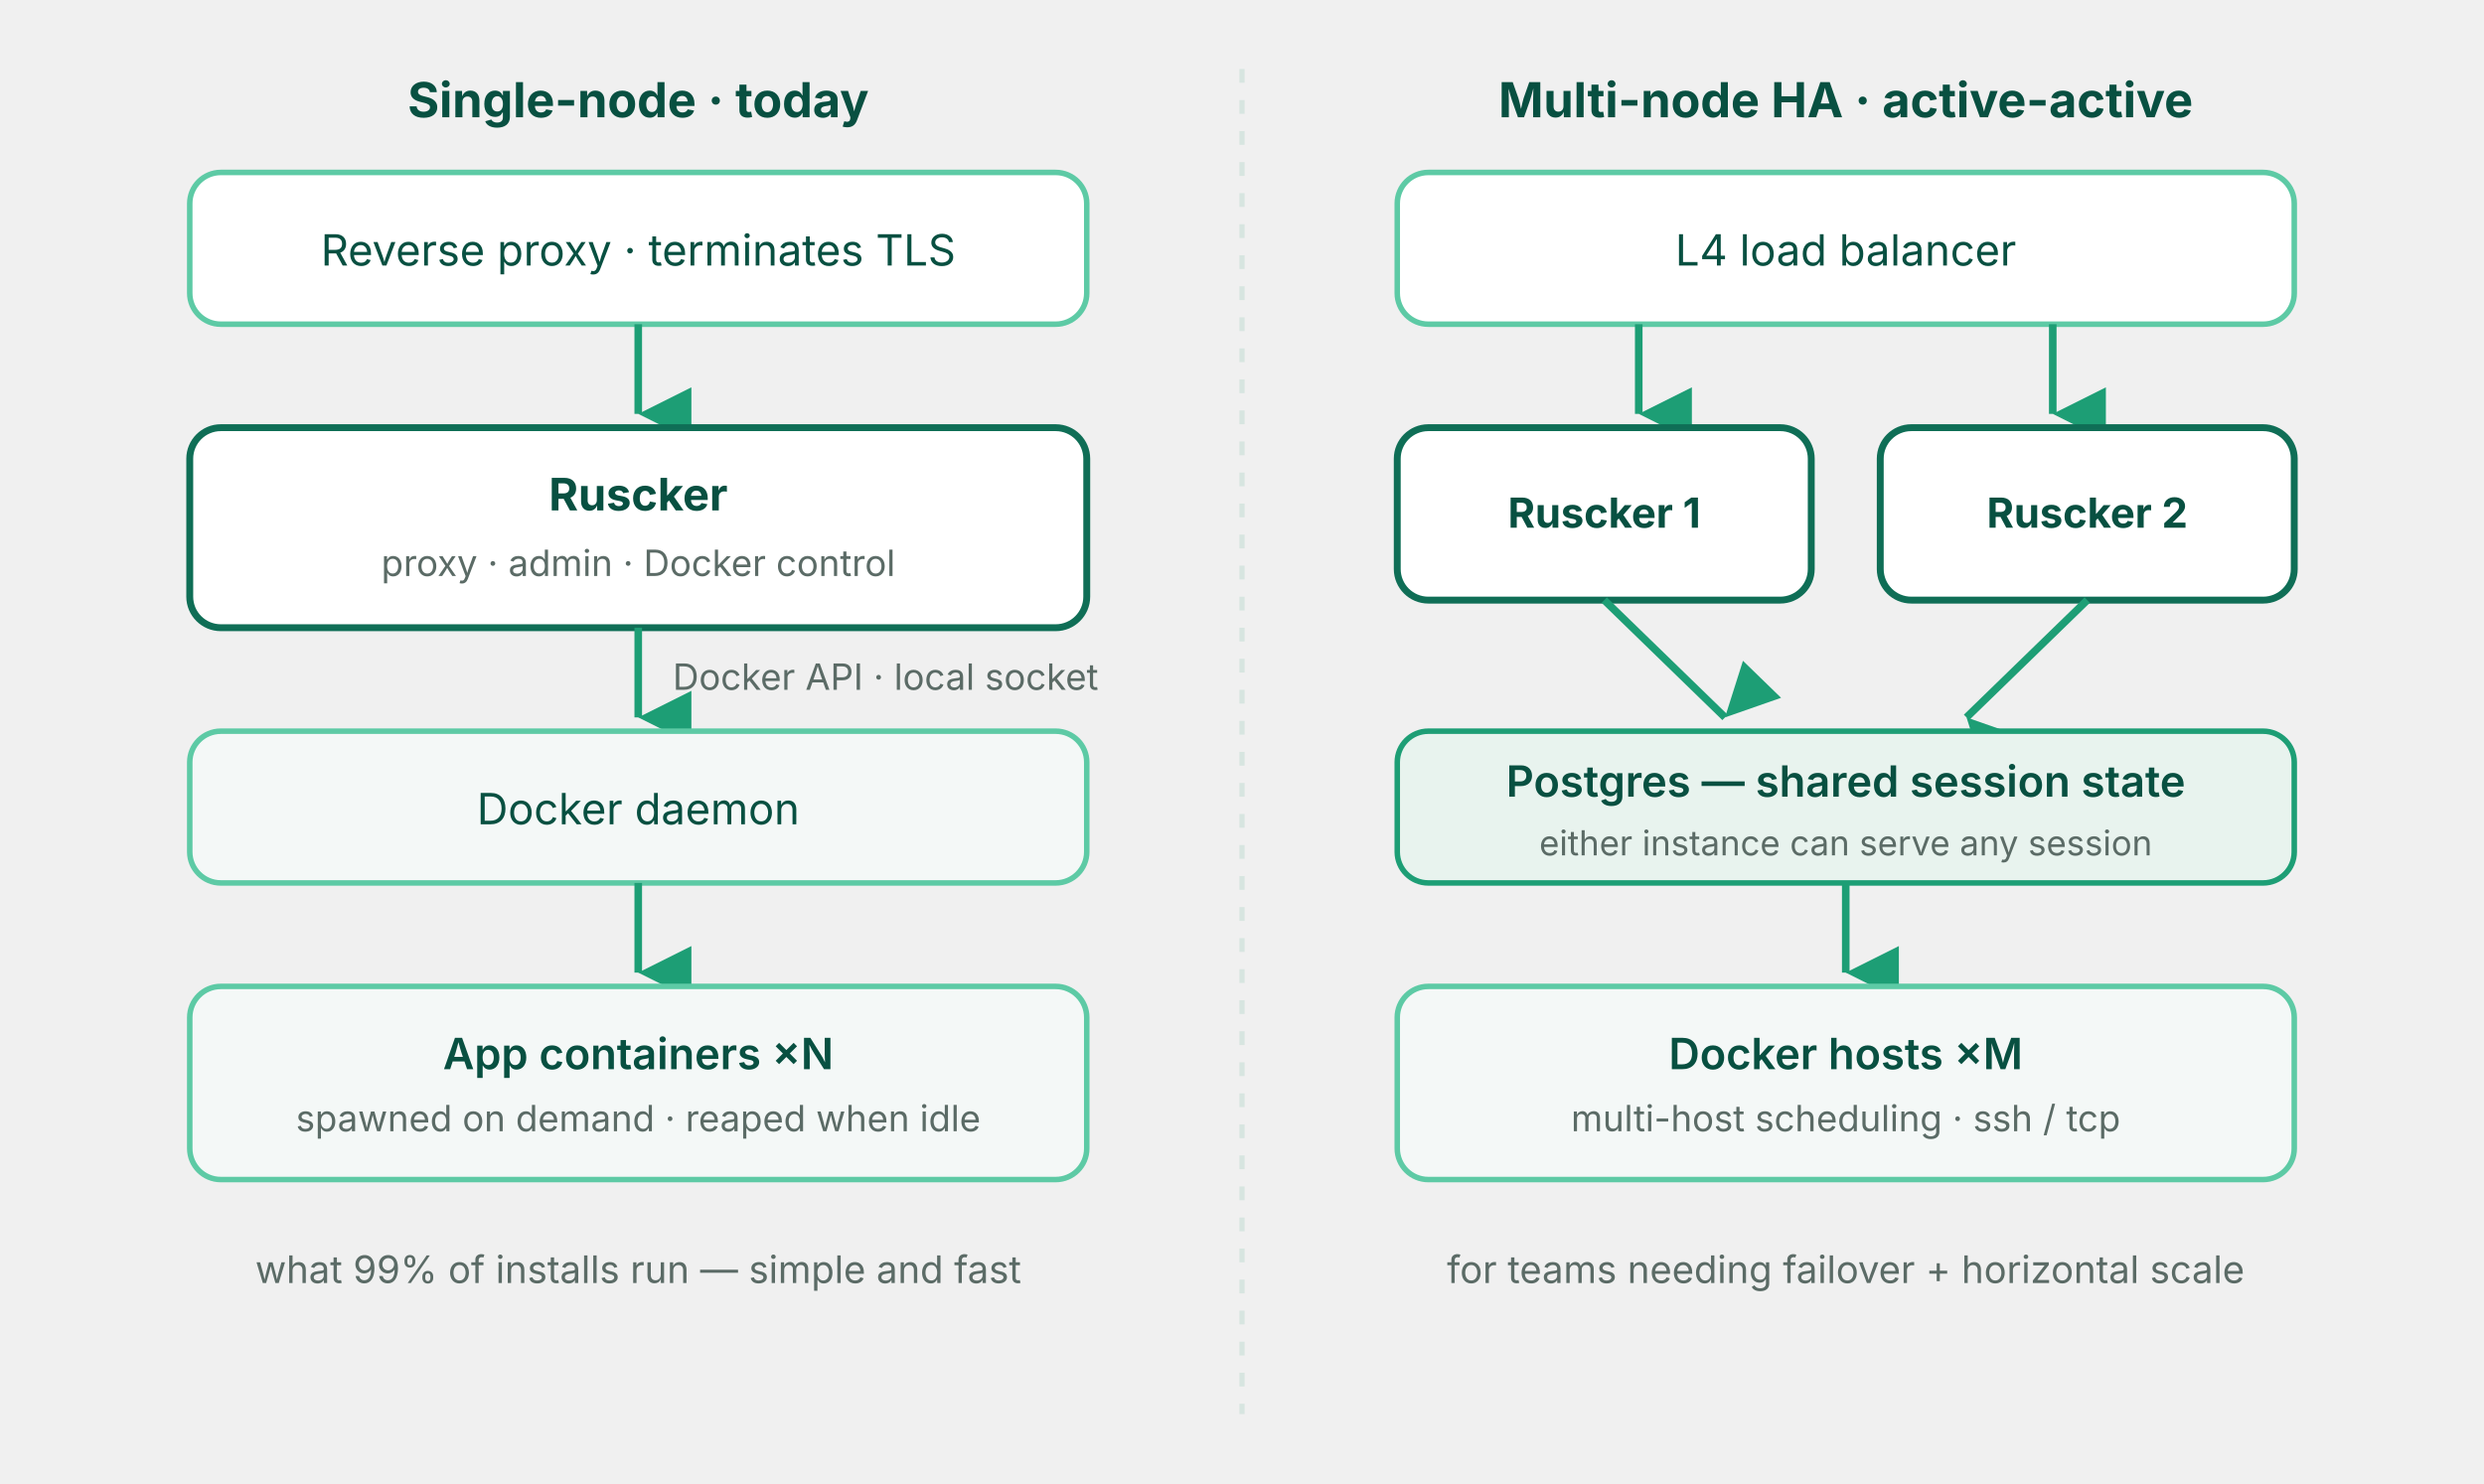
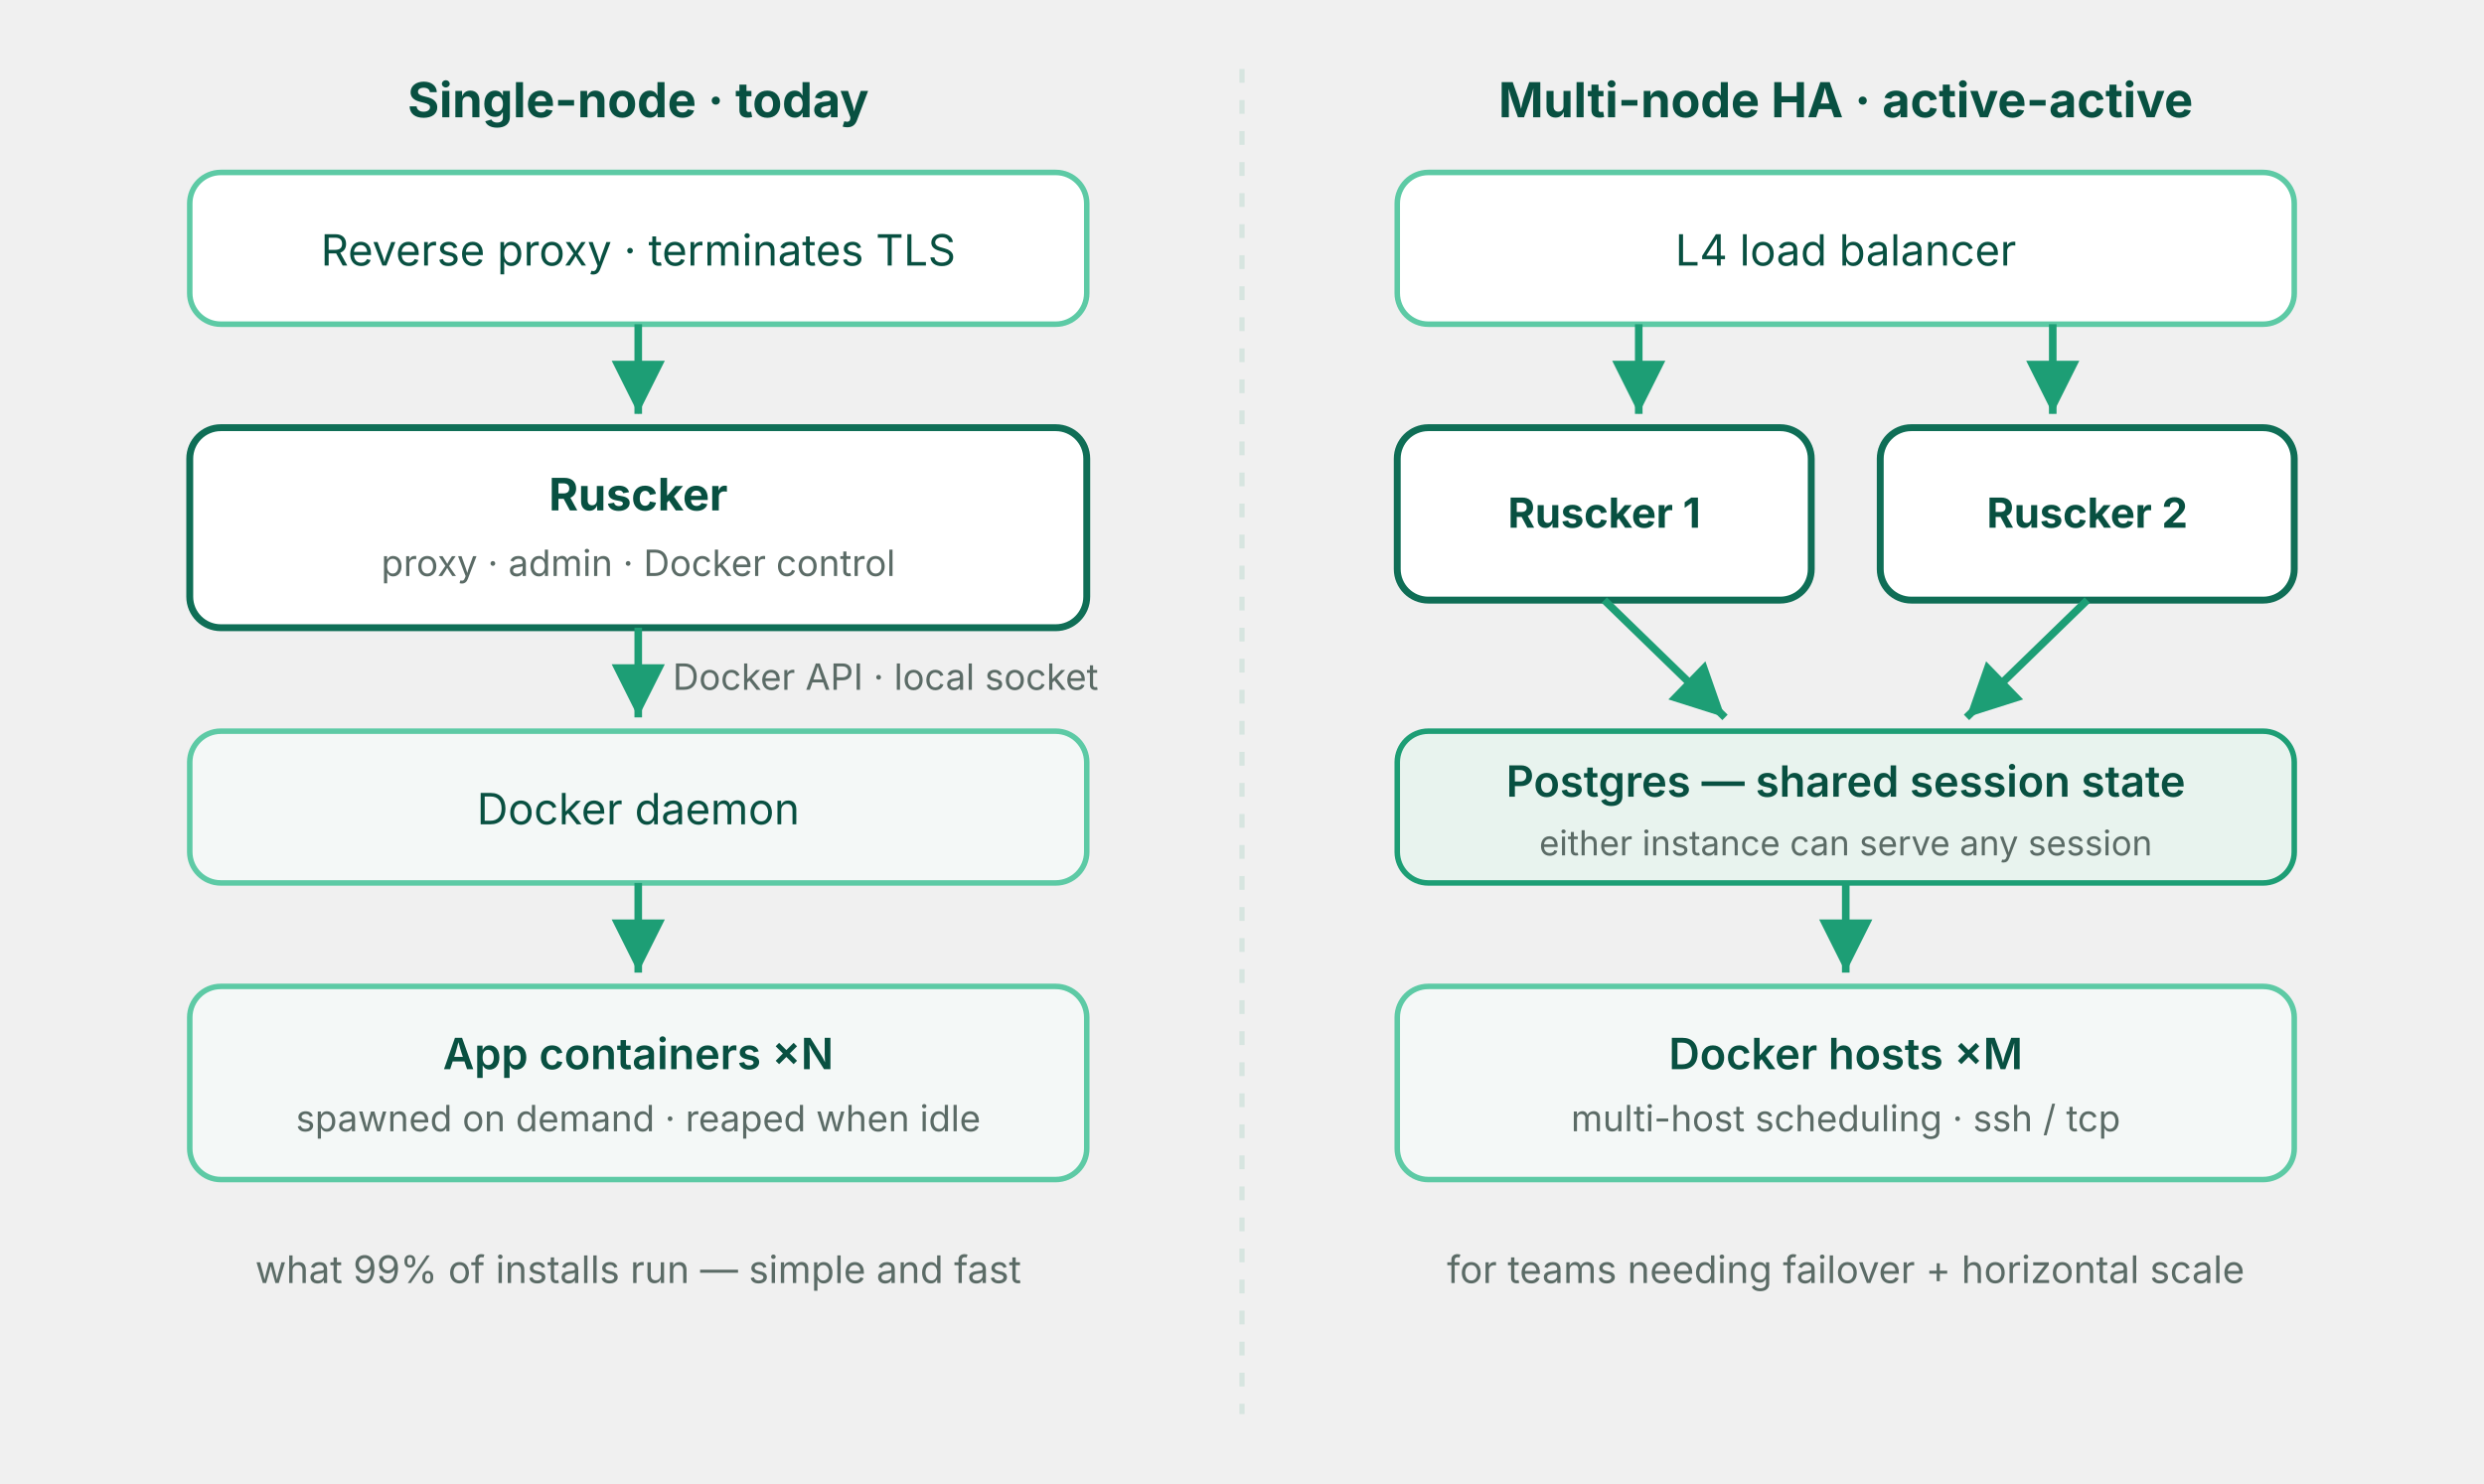
<svg xmlns="http://www.w3.org/2000/svg" viewBox="0 0 720 430" width="720" height="430" font-family="Jost, Inter, system-ui, -apple-system, sans-serif" role="img" aria-label="Two deployment shapes. Single-node (today): reverse proxy to one Ruscker to the local Docker daemon to app containers. Multi-node HA (active-active): an L4 load balancer fans to two Ruscker instances that share session state in Postgres and schedule across multiple Docker hosts.">
  <defs>
-     <marker id="dn" viewBox="0 0 10 10" refX="5" refY="10" markerWidth="7" markerHeight="7" orient="auto">
-       <path d="M0,0 L5,10 L10,0 z" fill="#1D9E75" />
+     <marker id="dn" viewBox="0 0 10 10" refX="10" refY="5" markerWidth="7" markerHeight="7" orient="auto">
+       <path d="M0,0 L10,5 L0,10 z" fill="#1D9E75" />
    </marker>
  </defs>
  <line x1="360" y1="20" x2="360" y2="410" stroke="#D7E5E0" stroke-width="1.5" stroke-dasharray="4 5" />
  <text x="185" y="34" text-anchor="middle" font-size="14" font-weight="700" fill="#085041">Single-node · today</text>
  <rect x="55" y="50" width="260" height="44" rx="9" fill="#FFFFFF" stroke="#5DCAA5" stroke-width="1.6" />
  <text x="185" y="77" text-anchor="middle" font-size="12.5" fill="#085041">Reverse proxy · terminates TLS</text>
  <line x1="185" y1="94" x2="185" y2="120" stroke="#1D9E75" stroke-width="2.2" marker-end="url(#dn)" />
  <rect x="55" y="124" width="260" height="58" rx="9" fill="#FFFFFF" stroke="#0F6E56" stroke-width="2" />
  <text x="185" y="148" text-anchor="middle" font-size="13" font-weight="700" fill="#085041">Ruscker</text>
  <text x="185" y="167" text-anchor="middle" font-size="10.5" fill="#5B6B66">proxy · admin · Docker control</text>
  <line x1="185" y1="182" x2="185" y2="208" stroke="#1D9E75" stroke-width="2.2" marker-end="url(#dn)" />
  <text x="195" y="200" font-size="10.5" fill="#5B6B66">Docker API · local socket</text>
  <rect x="55" y="212" width="260" height="44" rx="9" fill="#F4F8F7" stroke="#5DCAA5" stroke-width="1.6" />
  <text x="185" y="239" text-anchor="middle" font-size="12.5" fill="#085041">Docker daemon</text>
  <line x1="185" y1="256" x2="185" y2="282" stroke="#1D9E75" stroke-width="2.2" marker-end="url(#dn)" />
  <rect x="55" y="286" width="260" height="56" rx="9" fill="#F4F8F7" stroke="#5DCAA5" stroke-width="1.6" />
  <text x="185" y="310" text-anchor="middle" font-size="12.5" font-weight="600" fill="#085041">App containers ×N</text>
  <text x="185" y="328" text-anchor="middle" font-size="10.5" fill="#5B6B66">spawned on demand · reaped when idle</text>
  <text x="185" y="372" text-anchor="middle" font-size="11" fill="#5B6B66">what 99% of installs run — simple and fast</text>
  <text x="535" y="34" text-anchor="middle" font-size="14" font-weight="700" fill="#085041">Multi-node HA · active-active</text>
  <rect x="405" y="50" width="260" height="44" rx="9" fill="#FFFFFF" stroke="#5DCAA5" stroke-width="1.6" />
  <text x="535" y="77" text-anchor="middle" font-size="12.5" fill="#085041">L4 load balancer</text>
  <line x1="475" y1="94" x2="475" y2="120" stroke="#1D9E75" stroke-width="2.2" marker-end="url(#dn)" />
  <line x1="595" y1="94" x2="595" y2="120" stroke="#1D9E75" stroke-width="2.2" marker-end="url(#dn)" />
  <rect x="405" y="124" width="120" height="50" rx="9" fill="#FFFFFF" stroke="#0F6E56" stroke-width="2" />
  <text x="465" y="153" text-anchor="middle" font-size="12" font-weight="700" fill="#085041">Ruscker 1</text>
  <rect x="545" y="124" width="120" height="50" rx="9" fill="#FFFFFF" stroke="#0F6E56" stroke-width="2" />
  <text x="605" y="153" text-anchor="middle" font-size="12" font-weight="700" fill="#085041">Ruscker 2</text>
  <line x1="465" y1="174" x2="500" y2="208" stroke="#1D9E75" stroke-width="2.2" marker-end="url(#dn)" />
  <line x1="605" y1="174" x2="570" y2="208" stroke="#1D9E75" stroke-width="2.2" marker-end="url(#dn)" />
  <rect x="405" y="212" width="260" height="44" rx="9" fill="#E8F3EE" stroke="#1D9E75" stroke-width="1.6" />
  <text x="535" y="231" text-anchor="middle" font-size="12.5" font-weight="600" fill="#085041">Postgres — shared session state</text>
  <text x="535" y="248" text-anchor="middle" font-size="10" fill="#5B6B66">either instance can serve any session</text>
  <line x1="535" y1="256" x2="535" y2="282" stroke="#1D9E75" stroke-width="2.2" marker-end="url(#dn)" />
  <rect x="405" y="286" width="260" height="56" rx="9" fill="#F4F8F7" stroke="#5DCAA5" stroke-width="1.6" />
  <text x="535" y="310" text-anchor="middle" font-size="12.5" font-weight="600" fill="#085041">Docker hosts ×M</text>
  <text x="535" y="328" text-anchor="middle" font-size="10.5" fill="#5B6B66">multi-host scheduling · ssh / tcp</text>
  <text x="535" y="372" text-anchor="middle" font-size="11" fill="#5B6B66">for teams needing failover + horizontal scale</text>
</svg>
